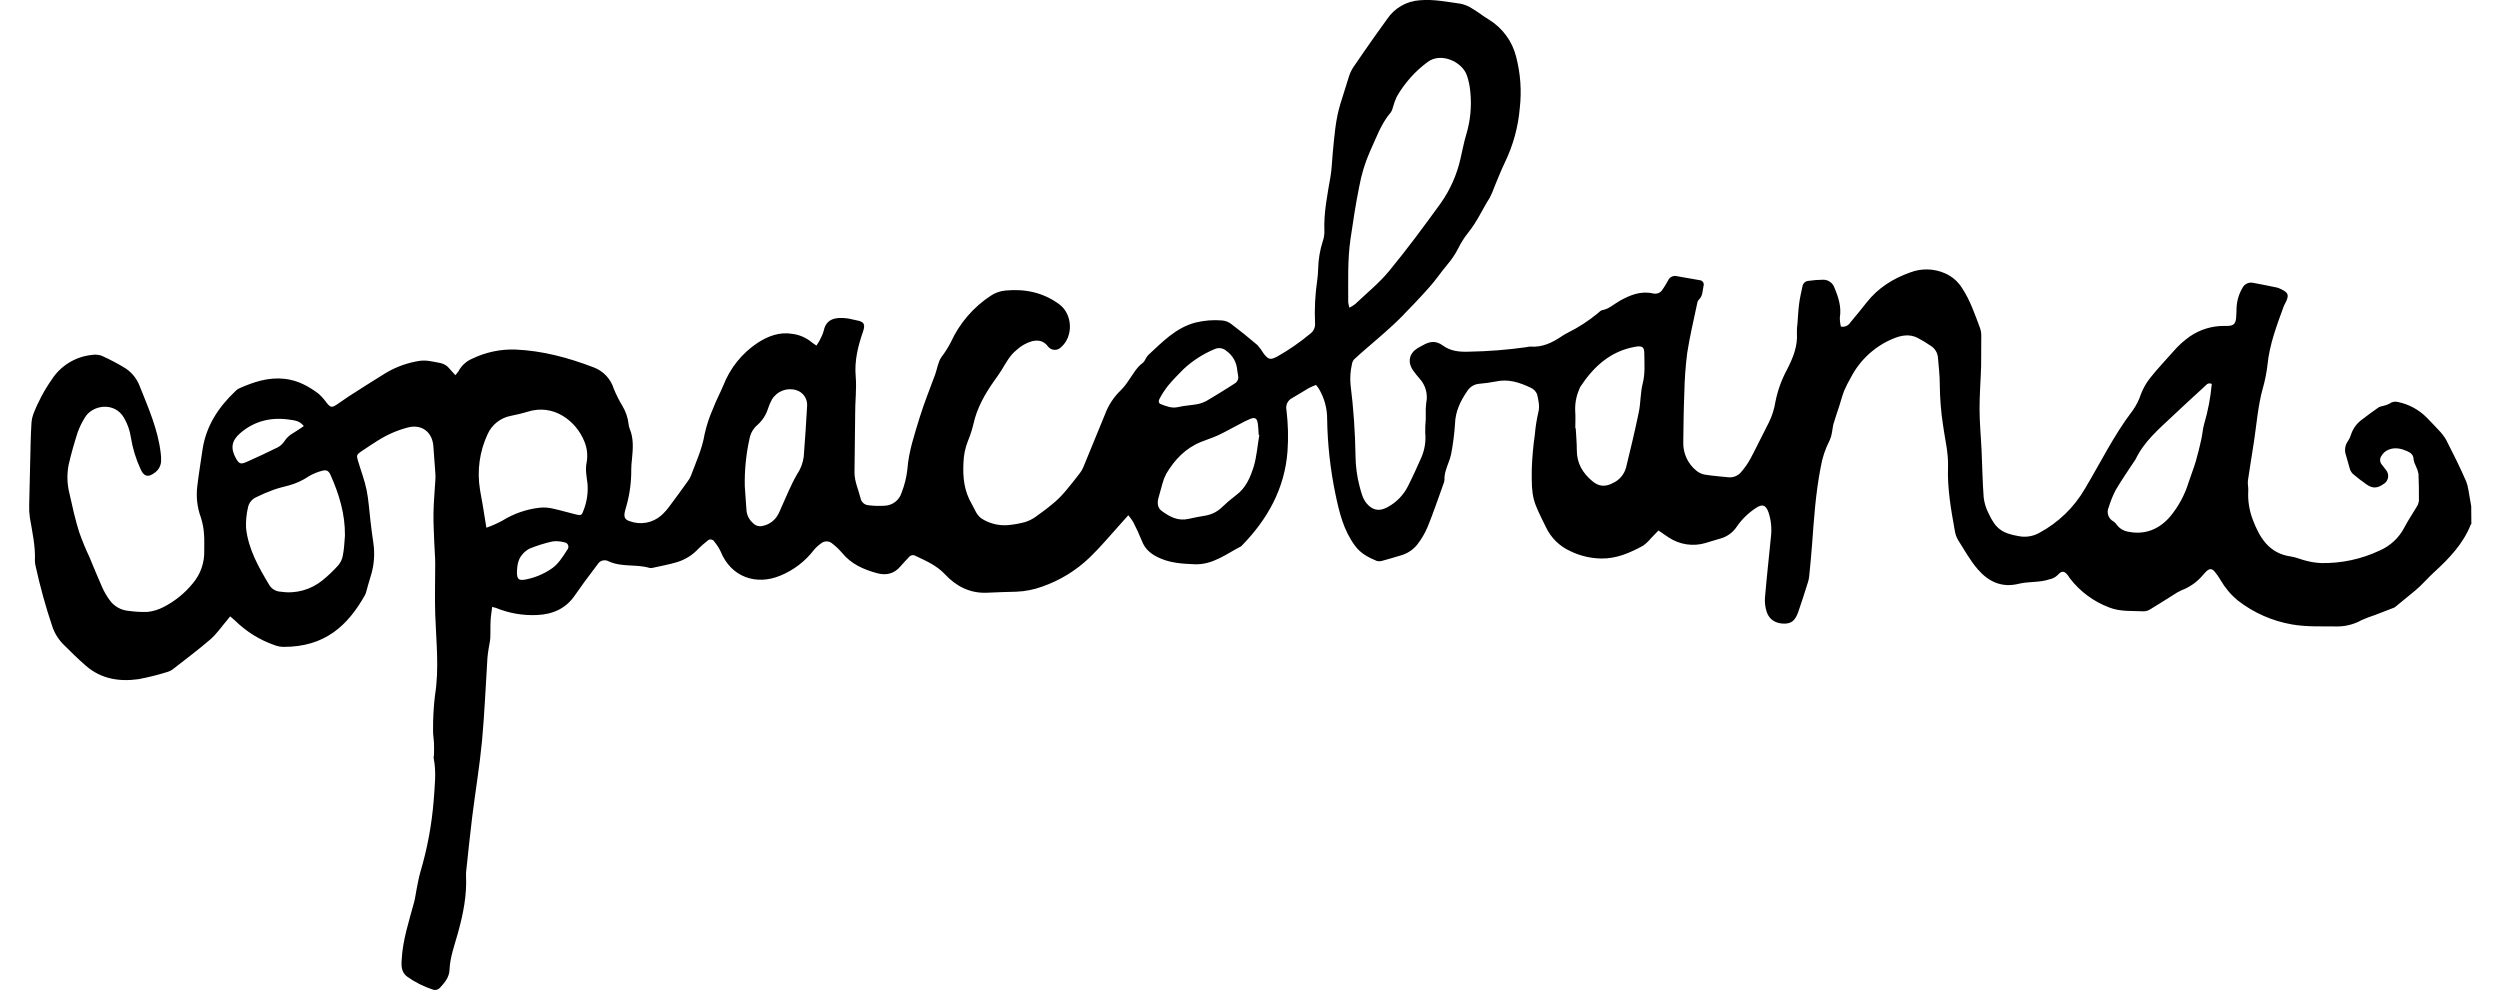
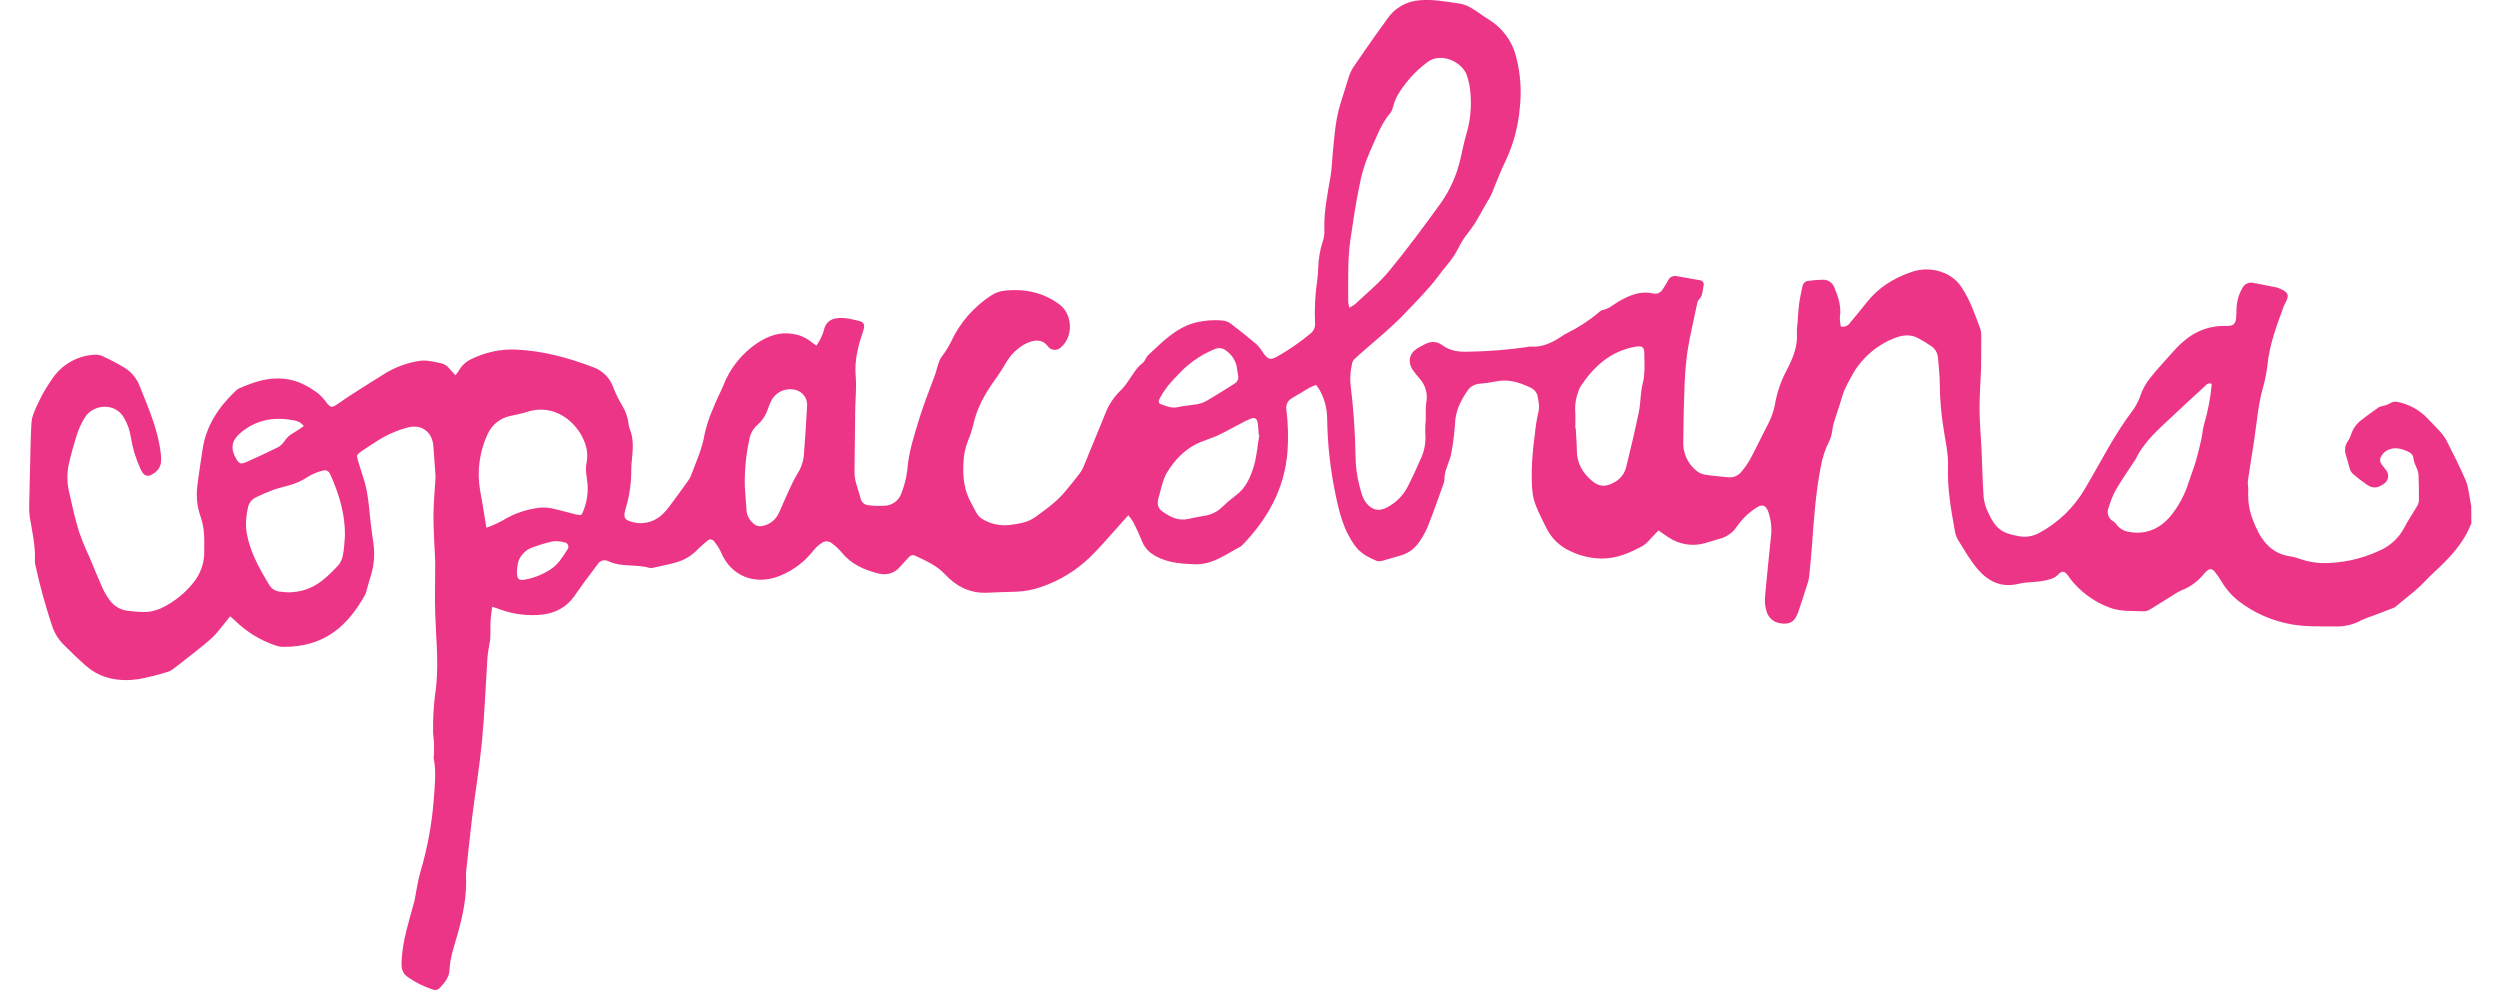
- <svg xmlns="http://www.w3.org/2000/svg" id="Layer_1" width="240px" height="95px" data-name="Layer 1" viewBox="0 0 850.67 344.62">
+ <svg xmlns="http://www.w3.org/2000/svg" id="Layer_1" width="240px" height="95px" fill="#ed3587" data-name="Layer 1" viewBox="0 0 850.67 344.62">
  <g id="zsnIUx.tif">
    <path d="M863.52,188.24c-.06,0-.16.09-.18.15-2.67,6.73-7.51,11.79-12.73,16.57-1.7,1.56-3.25,3.29-4.92,4.9-.92.89-1.91,1.7-2.89,2.51-1.72,1.43-3.46,2.84-5.19,4.25a4.12,4.12,0,0,1-.95.72c-2.21.88-4.43,1.73-6.65,2.57a46.74,46.74,0,0,0-4.69,1.78,17.45,17.45,0,0,1-8.26,2.22c-5.35-.09-10.8.22-16-.7a42.63,42.63,0,0,1-18.9-8.36,26.15,26.15,0,0,1-6-7.13,21.3,21.3,0,0,0-2.06-2.94c-1-1.1-1.76-1.07-2.87-.06a21.07,21.07,0,0,0-1.45,1.6,18.31,18.31,0,0,1-7.2,5,19.3,19.3,0,0,0-3.1,1.77c-2.58,1.6-5.12,3.25-7.72,4.81a4.35,4.35,0,0,1-2.25.74c-4.06-.2-8.25.19-12.1-1.34a31,31,0,0,1-13.7-10.15c-.19-.26-.34-.54-.53-.8-1.37-1.88-2.27-2-3.78-.29a5.7,5.7,0,0,1-2.85,1.45c-3.47,1.18-7.18.68-10.59,1.53-6.07,1.51-10.62-.78-14.3-5-2.7-3.11-4.72-6.81-6.94-10.32a8.94,8.94,0,0,1-1.09-3.16c-1.31-7.32-2.63-14.65-2.36-22.14.18-5-1.11-9.84-1.76-14.74a99.8,99.8,0,0,1-1.11-14.09c0-3.11-.39-6.22-.64-9.32a5.3,5.3,0,0,0-2.37-4,41.93,41.93,0,0,0-4.71-2.85c-2.79-1.44-5.66-.9-8.37.2a29.1,29.1,0,0,0-14.89,13.62,44.65,44.65,0,0,0-2.28,4.49c-.68,1.69-1.12,3.48-1.68,5.21-.68,2.12-1.43,4.23-2.06,6.37-.29,1-.32,2-.54,3a10.06,10.06,0,0,1-.78,2.71,32,32,0,0,0-3.16,9.5c-1.74,8.9-2.35,17.9-3,26.92-.25,3.66-.66,7.31-1,11a10.46,10.46,0,0,1-.44,2.11c-1.09,3.43-2.17,6.86-3.35,10.26-1.07,3.07-2.39,4.11-4.89,4.12-2.94,0-5.24-1.38-6.12-4.1a12.92,12.92,0,0,1-.6-4.93c.6-7.08,1.39-14.14,2.08-21.21a19.57,19.57,0,0,0-.85-8.53c-.93-2.63-2.24-3-4.5-1.42a23.92,23.92,0,0,0-6.48,6.32,10.14,10.14,0,0,1-6.12,4.34c-1.62.43-3.21,1-4.82,1.45A15.3,15.3,0,0,1,584,192.92c-1.14-.73-2.24-1.52-3.57-2.43-.88.92-1.74,1.84-2.63,2.73a13.84,13.84,0,0,1-2.78,2.6c-4.51,2.44-9.11,4.5-14.49,4.43a25.47,25.47,0,0,1-10.77-2.56,17.14,17.14,0,0,1-8.56-8.45c-4.55-9.2-5-9.87-4.89-20.15a112.18,112.18,0,0,1,1.06-11.92,56.21,56.21,0,0,1,1.26-8c.5-1.88,0-4.12-.46-6.1a4.24,4.24,0,0,0-2.23-2.3c-3.86-1.83-7.84-3.16-12.25-2.15a52.1,52.1,0,0,1-5.7.78,5.43,5.43,0,0,0-4.13,2.51c-2.39,3.49-4.16,7.08-4.28,11.49a86.67,86.67,0,0,1-1.34,10.43,15.55,15.55,0,0,1-.83,2.75c-.71,2-1.59,4-1.5,6.25a4.5,4.5,0,0,1-.42,1.61c-1.8,5-3.49,10-5.47,14.85a27.32,27.32,0,0,1-3.62,6.15,11.3,11.3,0,0,1-6,3.82c-2,.59-4,1.22-6,1.74a3.59,3.59,0,0,1-2.1.08c-2.87-1.21-5.57-2.57-7.54-5.26-4-5.41-5.48-11.61-6.82-18a139.14,139.14,0,0,1-2.89-26.17,20.35,20.35,0,0,0-3-10.71c-.21-.33-.48-.63-.87-1.14a24.29,24.29,0,0,0-2.54,1.11c-1.94,1.12-3.8,2.37-5.76,3.45a3.76,3.76,0,0,0-2,4.18,75.71,75.71,0,0,1,.37,14.37c-1,13.1-7,23.75-16,32.94a.78.78,0,0,1-.18.16c-5.19,2.67-9.87,6.51-16.26,6.24-4-.17-8-.39-11.74-2-3-1.25-5.38-3-6.58-6.22a68.54,68.54,0,0,0-3-6.52,19.39,19.39,0,0,0-1.68-2.33c-1.06,1.19-1.9,2.13-2.74,3.06-3.55,3.9-6.91,8-10.7,11.64A45.39,45.39,0,0,1,365.91,210a29.61,29.61,0,0,1-9.13,1.81c-3.36.09-6.72.18-10.07.35-6,.3-10.86-2.24-14.71-6.37-3-3.21-6.74-4.75-10.46-6.54a1.7,1.7,0,0,0-2.14.54c-1,1.05-2,2.08-2.93,3.18-2.22,2.63-5,3.26-8.21,2.38-4.71-1.29-9-3.19-12.2-7.14a21.76,21.76,0,0,0-3.3-3.13,3,3,0,0,0-4-.05,12.48,12.48,0,0,0-2.45,2.25,28.21,28.21,0,0,1-11.71,8.94c-8.3,3.47-17.11.58-20.77-8.43a16.38,16.38,0,0,0-2.18-3.4,1.52,1.52,0,0,0-2.48-.25,36.71,36.71,0,0,0-3.06,2.68,16.63,16.63,0,0,1-7.66,4.75c-2.68.79-5.43,1.29-8.16,1.9a2.5,2.5,0,0,1-1.19.06c-4.68-1.4-9.78-.17-14.34-2.34a2.84,2.84,0,0,0-3.78,1.1c-1.54,2-3.08,4.08-4.6,6.14-1.09,1.48-2.17,3-3.2,4.5-3.16,4.73-7.76,6.76-13.26,7a33.39,33.39,0,0,1-14.3-2.47,11.41,11.41,0,0,0-1.35-.36c-.2,1.71-.47,3.27-.55,4.85-.11,2,0,4-.11,6-.06,1.17-.37,2.33-.54,3.5s-.36,2.2-.44,3.31c-.62,9.65-1,19.33-1.89,29-.85,8.9-2.34,17.74-3.44,26.62-.8,6.43-1.43,12.87-2.13,19.31a6.16,6.16,0,0,0,0,1c.33,6.86-1,13.44-2.83,20-1.15,4.21-2.75,8.36-2.92,12.81-.1,2.57-1.65,4.43-3.31,6.2a2.28,2.28,0,0,1-2.61.63,33.27,33.27,0,0,1-8.75-4.41c-2-1.44-2.15-3.44-2-5.76.33-7,2.57-13.63,4.37-20.34.37-1.38.51-2.82.8-4.22.42-2,.75-4.09,1.32-6.08a120.78,120.78,0,0,0,4.66-24.94c.33-4.89,1-9.88,0-14.81a5.65,5.65,0,0,1,.11-1.17c0-1.34.09-2.68,0-4-.06-1.51-.36-3-.32-4.52a96.23,96.23,0,0,1,.67-12.21c1.52-9.43.39-18.81.08-28.22-.19-5.83,0-11.67,0-17.5,0-2.48-.24-4.95-.33-7.42-.12-3.51-.34-7-.27-10.54.08-3.83.44-7.65.66-11.48a15,15,0,0,0,0-1.92c-.23-3.19-.49-6.38-.7-9.57-.32-5-4.06-7.88-8.9-6.6a37.26,37.26,0,0,0-10.51,4.59c-2,1.24-3.88,2.54-5.81,3.81-1.45,1-1.59,1.35-1.1,3,1,3.43,2.33,6.81,3.05,10.31s.93,7.28,1.37,10.93c.31,2.53.6,5.07,1,7.6a25.77,25.77,0,0,1-.95,11.61c-.51,1.59-.93,3.22-1.39,4.83a7.52,7.52,0,0,1-.53,1.59c-6.06,10.81-14.09,18.2-28.48,18.13a9,9,0,0,1-3-.58,36.92,36.92,0,0,1-13.76-8.51c-.5-.5-1.07-.93-1.77-1.53-.47.58-.83,1.06-1.22,1.52-1.86,2.18-3.5,4.62-5.65,6.48-4.23,3.66-8.73,7-13.14,10.45a4.87,4.87,0,0,1-1.69.86,87.85,87.85,0,0,1-10.22,2.56c-6.63.94-13-.07-18.24-4.61-2.78-2.4-5.4-5-8-7.59a16.18,16.18,0,0,1-3.82-6.31,197.87,197.87,0,0,1-5.74-20.77,7.31,7.31,0,0,1-.27-1.89c.23-5.16-.93-10.15-1.77-15.19a23.58,23.58,0,0,1-.22-4.3q.21-10.8.5-21.59c.06-2.4.15-4.79.31-7.18a9.91,9.91,0,0,1,.6-2.78,56.05,56.05,0,0,1,6.39-12.05A18.93,18.93,0,0,1,35,129.34a6.68,6.68,0,0,1,3.29.3A73.31,73.31,0,0,1,46.56,134a12.93,12.93,0,0,1,5,6.31c3,7.5,6.26,14.9,7.26,23a15.69,15.69,0,0,1,.14,3.34,5.28,5.28,0,0,1-2.29,3.79c-2.24,1.66-3.67,1.29-4.82-1.28A42.31,42.31,0,0,1,48.44,158a18.79,18.79,0,0,0-2.38-6.74c-3.31-5.75-11.06-4.48-13.61-.12a26.91,26.91,0,0,0-2.52,5.16c-1.2,3.71-2.27,7.48-3.15,11.29a22.82,22.82,0,0,0,.28,10c1,4.53,2,9.05,3.39,13.48a95.57,95.57,0,0,0,3.64,8.84c1.45,3.46,2.84,6.95,4.38,10.37A25.11,25.11,0,0,0,41,214.66a9.07,9.07,0,0,0,6.9,3.85,36.13,36.13,0,0,0,6.44.33,15.7,15.7,0,0,0,5.45-1.67A31.83,31.83,0,0,0,70,208.93a16.83,16.83,0,0,0,4-11.51c-.06-1.84.11-3.69-.07-5.52A23.19,23.19,0,0,0,72.84,186,23.31,23.31,0,0,1,71.59,175c.5-4.2,1.19-8.39,1.8-12.58,1.21-8.31,5.56-14.87,11.52-20.51a4.33,4.33,0,0,1,1.14-.86c5.07-2.24,10.14-4,15.94-3.38,4.63.53,8.36,2.57,11.88,5.24a20.33,20.33,0,0,1,2.84,3.22c1.32,1.55,1.68,1.64,3.43.53,1.42-.9,2.74-1.94,4.15-2.85,4.31-2.76,8.61-5.52,13-8.21a32.57,32.57,0,0,1,11.91-4.21,11.85,11.85,0,0,1,3.32.1c1.26.15,2.51.47,3.76.7a5.36,5.36,0,0,1,3.17,2c.6.72,1.26,1.38,2,2.22a10.66,10.66,0,0,0,1.14-1.45,9.53,9.53,0,0,1,4.7-4.28,32,32,0,0,1,15.09-3.2c9.46.4,18.45,2.84,27.22,6.2a11.53,11.53,0,0,1,7,7.39,42.46,42.46,0,0,0,3.12,6.2,15.58,15.58,0,0,1,2.05,6.09,5.53,5.53,0,0,0,.37,1.63c1.46,3.46,1.17,7,.82,10.64a31.14,31.14,0,0,0-.25,3.58,45.46,45.46,0,0,1-1.83,13.26,17.24,17.24,0,0,0-.48,1.86c-.26,1.59.19,2.42,1.76,2.92a10.91,10.91,0,0,0,11-2,21.37,21.37,0,0,0,3-3.38c2.12-2.8,4.16-5.66,6.21-8.51a8.12,8.12,0,0,0,1.09-1.86c1.77-4.78,3.93-9.4,4.79-14.53a47,47,0,0,1,3-9.07c1-2.68,2.4-5.23,3.51-7.89a31.46,31.46,0,0,1,12-14.9c3.6-2.31,7.53-3.83,12-3.1a13.05,13.05,0,0,1,6.73,2.89c.47.4,1,.72,1.71,1.2a21.31,21.31,0,0,0,1.17-1.91,15.56,15.56,0,0,0,1.38-3.31c.87-4.15,4.15-4.75,8.08-4.27,1.1.13,2.18.49,3.28.68,2.71.48,3.19,1.37,2.29,4-1.74,5-3,10.13-2.53,15.5.38,4.47-.23,8.91-.19,13.37,0,.16,0,.32,0,.48-.08,6.55-.18,13.09-.23,19.64,0,3.18,1.39,6,2.13,9.05a3,3,0,0,0,2.74,2.37,28.61,28.61,0,0,0,5.72.16,6.4,6.4,0,0,0,5.83-4.58,32.07,32.07,0,0,0,2-8.09c.45-6.27,2.51-12.21,4.31-18.16,1.53-5,3.57-9.91,5.36-14.87.73-2,1-4.32,2.15-6a35.36,35.36,0,0,0,3.3-5.21A38.42,38.42,0,0,1,348,108.68a10.92,10.92,0,0,1,4.91-1.74c6.82-.68,13.21.62,18.85,4.77,4.66,3.42,5,11.17.63,14.95a3,3,0,0,1-4.59-.3c-1.47-1.93-3.31-2.3-5.54-1.78a13.3,13.3,0,0,0-5.31,3c-2.44,1.95-3.72,4.51-5.25,7-.8,1.29-1.69,2.52-2.57,3.76-3.26,4.6-6,9.43-7.24,15a39.19,39.19,0,0,1-2,6.14,22.43,22.43,0,0,0-1.49,7.45c-.27,5.06.23,9.79,2.87,14.3,1.16,2,1.72,4.23,4,5.44a14.82,14.82,0,0,0,8.76,1.94,34.56,34.56,0,0,0,5.66-1,13,13,0,0,0,3.83-1.87c2.29-1.6,4.52-3.31,6.65-5.12a34.3,34.3,0,0,0,3.84-3.94c1.71-2,3.33-4.09,4.94-6.18a9.13,9.13,0,0,0,1.19-2.06q3.8-9.19,7.55-18.4a22.4,22.4,0,0,1,5.47-8.35,21.18,21.18,0,0,0,2.69-3.35c1.58-2.2,2.82-4.67,5.1-6.3a4.11,4.11,0,0,0,.81-1.17,7,7,0,0,1,.91-1.4c5-4.6,9.66-9.61,16.59-11.4a29,29,0,0,1,9.28-.72,6.09,6.09,0,0,1,3.07,1.2c3.12,2.36,6.18,4.81,9.15,7.36a20.66,20.66,0,0,1,2.26,3.07c1.65,2.09,2.36,2.14,4.65.93A78.43,78.43,0,0,0,459.13,122a4.14,4.14,0,0,0,1.71-3.71,77.28,77.28,0,0,1,.74-14.81,37.27,37.27,0,0,0,.35-4.3,33.81,33.81,0,0,1,1.6-9.42,10,10,0,0,0,.56-3.53c-.26-6.46,1.06-12.72,2.13-19,.47-2.74.52-5.55.79-8.33.57-5.72.94-11.48,2.66-17,1-3.2,2-6.41,3-9.59a13.51,13.51,0,0,1,1.55-3.23c2.55-3.77,5.17-7.5,7.79-11.22,1.29-1.83,2.62-3.64,3.92-5.46a14.83,14.83,0,0,1,11.38-6.56c4.88-.42,9.56.57,14.29,1.22a11.83,11.83,0,0,1,4.13,1.77c1.92,1.14,3.68,2.55,5.59,3.71a21.12,21.12,0,0,1,9.55,13,48.72,48.72,0,0,1,1.27,17.81A53.77,53.77,0,0,1,527,62.2c-1.36,2.8-2.47,5.72-3.69,8.59a26.2,26.2,0,0,1-1.6,3.75c-2.54,4-4.47,8.46-7.52,12.2a30.1,30.1,0,0,0-3.46,5.44,29.37,29.37,0,0,1-3.85,5.75c-2.16,2.56-4,5.35-6.26,7.86-3.06,3.47-6.28,6.81-9.51,10.13-1.84,1.89-3.8,3.66-5.76,5.42s-4.1,3.55-6.15,5.33c-1.62,1.41-3.26,2.79-4.8,4.28a3.25,3.25,0,0,0-.73,1.72,22.51,22.51,0,0,0-.49,6.88,228.54,228.54,0,0,1,1.75,24.88,43.36,43.36,0,0,0,1.41,10.66c.58,2.1,1,4.15,2.39,5.88,2,2.45,4.39,3,7.22,1.46a16.8,16.8,0,0,0,7.17-7.22c1.7-3.34,3.25-6.77,4.77-10.21a17.31,17.31,0,0,0,1.32-8.44,41.54,41.54,0,0,1,.18-4.78c0-.55,0-1.09,0-1.64a26.62,26.62,0,0,1,.15-4,9.58,9.58,0,0,0-2.24-8.48,31.3,31.3,0,0,1-2.38-3c-1.93-2.87-1.31-5.8,1.58-7.64.54-.34,1.13-.6,1.68-.92,2.4-1.4,4.58-1.94,7.2,0s5.8,2.25,9,2.12a163.57,163.57,0,0,0,20.07-1.57,6.19,6.19,0,0,1,1.42-.2c4.07.31,7.48-1.32,10.73-3.5a18.81,18.81,0,0,1,2.27-1.34,53.67,53.67,0,0,0,10.44-6.78c.5-.4,1-1,1.56-1.07,2.39-.44,4.07-2.11,6.07-3.24,3.57-2,7.34-3.57,11.63-2.57a3,3,0,0,0,3.31-1.41,32.85,32.85,0,0,0,1.87-3.07,2.68,2.68,0,0,1,3.17-1.53c2.59.48,5.19.93,7.79,1.37a1.53,1.53,0,0,1,1.41,2.05c-.37,1.68-.22,3.55-1.73,4.85a2,2,0,0,0-.45,1.09c-1.2,5.79-2.61,11.55-3.5,17.38a127,127,0,0,0-1,13.85c-.24,5.75-.3,11.5-.37,17.25a12.27,12.27,0,0,0,4.57,9.89,6.34,6.34,0,0,0,2.94,1.37c2.68.43,5.4.63,8.1.91a5.08,5.08,0,0,0,4.52-1.78,26.27,26.27,0,0,0,3.27-4.69c2.22-4.16,4.23-8.43,6.41-12.61a25.33,25.33,0,0,0,2.3-7.28,39.62,39.62,0,0,1,3.95-11c2.11-4.1,3.87-8.24,3.51-13a22,22,0,0,1,.21-3.34c.17-2.22.27-4.45.56-6.66s.76-4.23,1.22-6.33a2.25,2.25,0,0,1,2.11-1.71,37.41,37.41,0,0,1,5.24-.39,4.17,4.17,0,0,1,3.78,2.91c1.38,3.26,2.42,6.59,1.84,10.25a11.6,11.6,0,0,0,.37,3.16,3.14,3.14,0,0,0,3.32-1.48c1.88-2.28,3.8-4.54,5.61-6.88,4-5.12,9.19-8.34,15.18-10.49a15.94,15.94,0,0,1,12.16.31,13.21,13.21,0,0,1,5.88,5.06c2.87,4.33,4.49,9.18,6.3,14a6.88,6.88,0,0,1,.43,2.34c0,3.59,0,7.18-.05,10.76-.14,5-.57,10.05-.55,15.08,0,4.86.49,9.72.71,14.58.25,5.42.32,10.86.73,16.27a16.44,16.44,0,0,0,1.67,5.44c2.49,5.4,4.72,7,10.58,8a10.47,10.47,0,0,0,7-1.09,40.5,40.5,0,0,0,16-15.42c5.45-9.11,10.11-18.72,16.6-27.2a21.13,21.13,0,0,0,2.9-5.73,21.22,21.22,0,0,1,3.33-5.79c2.48-3.13,5.23-6,7.88-9a31.45,31.45,0,0,1,5.82-5.31,20.84,20.84,0,0,1,12-3.68c.4,0,.8,0,1.2,0,2-.07,2.7-.68,2.92-2.71.13-1.19.1-2.4.16-3.59a15,15,0,0,1,2-6.84,3.39,3.39,0,0,1,3.8-1.86c2.75.5,5.49,1.07,8.23,1.63a5.5,5.5,0,0,1,1.12.41c3,1.33,3.28,2.25,1.77,5.12a7.17,7.17,0,0,0-.43.85c-2.43,6.68-5,13.32-5.71,20.49a51.06,51.06,0,0,1-1.63,8.2c-1.68,6-2.14,12.27-3.06,18.43-.68,4.58-1.49,9.14-2.13,13.72-.16,1.16.2,2.38.12,3.56a24.14,24.14,0,0,0,1.59,10.11c2.34,6.19,5.66,11.73,13.22,12.77,1.87.26,3.65,1.12,5.51,1.54a25.44,25.44,0,0,0,5.18.76,45.77,45.77,0,0,0,20.22-4.35,17.52,17.52,0,0,0,8.61-8c1.27-2.47,2.88-4.77,4.28-7.17a4.94,4.94,0,0,0,.82-2.22c0-3.11,0-6.23-.15-9.34a10.11,10.11,0,0,0-.92-2.7,7.58,7.58,0,0,1-.78-2.23c0-1.67-1-2.44-2.32-3-2-.85-4.06-1.38-6.27-.53a5,5,0,0,0-2.66,2.29,2.45,2.45,0,0,0,.14,2.91c.49.63,1,1.24,1.47,1.89a3.26,3.26,0,0,1-.95,5c-2.07,1.44-3.69,1.52-5.76.09-1.64-1.13-3.22-2.36-4.75-3.65a4.09,4.09,0,0,1-1.1-1.79c-.5-1.5-.81-3.06-1.3-4.57a5.41,5.41,0,0,1,.7-5.23,7.72,7.72,0,0,0,1-2.14,10.38,10.38,0,0,1,3.51-5c2-1.57,4.08-3.06,6.17-4.53a6,6,0,0,1,1.58-.48,8,8,0,0,0,2.17-.79,3.41,3.41,0,0,1,2.94-.55A19.59,19.59,0,0,1,848,151.2c1.38,1.45,2.81,2.85,4.14,4.34a17,17,0,0,1,2.62,3.41c2.39,4.7,4.77,9.41,6.86,14.24.86,2,1,4.32,1.44,6.5.16.77.28,1.54.41,2.31ZM472.8,112.9a13,13,0,0,0,2-1.24c4-3.8,8.36-7.31,11.84-11.54,6.3-7.64,12.19-15.63,18-23.66A43.36,43.36,0,0,0,511.49,61c.67-2.8,1.16-5.65,2-8.39a37.93,37.93,0,0,0,1.41-14.94,23.38,23.38,0,0,0-1.24-5.82c-1.72-4.63-9-8-13.64-4.49a39.06,39.06,0,0,0-10.75,12.11,23.68,23.68,0,0,0-1.3,3.59,5.47,5.47,0,0,1-.69,1.75c-3.54,4.06-5.19,9.16-7.41,13.9a54.14,54.14,0,0,0-3.62,11.89C475,76.7,474.08,82.88,473.18,89c-1.06,7.29-.76,14.65-.79,22A10.2,10.2,0,0,0,472.8,112.9ZM172.26,189.53a38.06,38.06,0,0,0,5.47-2.41A31.22,31.22,0,0,1,191,182.54a13.48,13.48,0,0,1,4.49.35c2.73.59,5.41,1.41,8.13,2.06,1.62.38,1.92.18,2.45-1.41a20.68,20.68,0,0,0,1.4-9.39c-.31-2.37-.79-4.86-.34-7.13a13,13,0,0,0-.83-7.72c-2.84-6.9-10.57-13.09-19.75-10.15-1.9.61-3.86,1-5.82,1.43a11.08,11.08,0,0,0-8,6.27,33,33,0,0,0-2.7,19.41c.24,1.66.6,3.3.88,4.95C171.33,183.79,171.74,186.38,172.26,189.53ZM123,192.29c.09-7.46-2-14.38-5-21.1-.63-1.43-1.37-1.92-2.85-1.51a16.9,16.9,0,0,0-4.83,2,23.29,23.29,0,0,1-6.94,3.15c-1.78.47-3.58.89-5.3,1.51a55,55,0,0,0-5.93,2.54,5,5,0,0,0-2.87,3.38,26.86,26.86,0,0,0-.72,7.33c.78,7.42,4.42,13.77,8.16,20a4.85,4.85,0,0,0,3.8,2.21,18.6,18.6,0,0,0,14.63-3.93,48.74,48.74,0,0,0,5.55-5.28,7.17,7.17,0,0,0,1.57-3.4C122.73,196.92,122.81,194.6,123,192.29Zm650.1-52.85c-1.35-.57-1.94.38-2.59,1-3.72,3.4-7.43,6.8-11.09,10.26-4.8,4.54-9.9,8.83-12.83,15a1.85,1.85,0,0,1-.14.2c-2.27,3.47-4.66,6.88-6.76,10.45a34.18,34.18,0,0,0-2.44,6,3.77,3.77,0,0,0,1.66,5,3.45,3.45,0,0,1,1,1,6.28,6.28,0,0,0,4.18,2.58c5.93,1.19,10.88-1,14.57-5.33a34.8,34.8,0,0,0,6.44-12c.79-2.42,1.75-4.8,2.47-7.24s1.33-5.07,1.91-7.63c.4-1.78.49-3.64,1-5.37A71.53,71.53,0,0,0,773.12,139.44ZM551.47,154.9h.15c.13,2.55.38,5.1.38,7.66,0,4.51,2,7.89,5.38,10.73,2.45,2.07,4.73,2,7.29.63a8.27,8.27,0,0,0,4.48-5.36c1.57-6.43,3.12-12.87,4.45-19.35.67-3.27.52-6.72,1.35-9.93.9-3.51.56-7,.55-10.45,0-2.29-.8-2.73-3.08-2.33-8.66,1.49-14.5,6.86-19.16,13.88a5.48,5.48,0,0,0-.48,1.09,17,17,0,0,0-1.34,7.46C551.59,150.9,551.47,152.91,551.47,154.9Zm-110,2.35-.25-.07c-.12-1.43-.13-2.88-.38-4.28s-.93-1.89-2.41-1.34a39,39,0,0,0-4.08,2c-2.41,1.24-4.76,2.59-7.21,3.74-1.95.91-4,1.53-6,2.34-5.42,2.19-9.22,6.2-12.13,11.12a15.57,15.57,0,0,0-1.3,3.33c-.49,1.59-.84,3.22-1.33,4.81-.56,1.84-.48,3.68,1.09,4.81,2.74,2,5.67,3.6,9.32,2.73,1.94-.46,3.91-.78,5.88-1.13a10.81,10.81,0,0,0,5.51-2.69,57.17,57.17,0,0,1,5.08-4.37c3.53-2.54,5.07-6.35,6.27-10.17C440.54,164.57,440.8,160.86,441.43,157.25ZM262.25,175.17c.2,2.86.38,5.72.61,8.58a6.61,6.61,0,0,0,2.21,4.13,3.45,3.45,0,0,0,3.49,1A7.83,7.83,0,0,0,273.8,185c.52-.89.87-1.88,1.3-2.82,1.74-3.76,3.24-7.66,5.33-11.22a14.26,14.26,0,0,0,2.34-6.14c.46-6,.87-11.93,1.19-17.9a5.33,5.33,0,0,0-3.74-5.29,7.37,7.37,0,0,0-8.51,3.22,17.88,17.88,0,0,0-1.41,3.29,12.56,12.56,0,0,1-3.61,5.56,8.25,8.25,0,0,0-2.81,4.88A69.56,69.56,0,0,0,262.25,175.17Zm171.8-38.56c-.13-.87-.3-1.73-.39-2.6a8.9,8.9,0,0,0-3.62-6,3.81,3.81,0,0,0-4.25-.65A36.24,36.24,0,0,0,415,134.33c-1.86,1.86-3.71,3.76-5.39,5.78a31,31,0,0,0-2.87,4.4c-.41.7-.58,1.65.43,2,1.92.73,3.8,1.52,6,1s4.41-.6,6.6-1a10.93,10.93,0,0,0,3.32-1.18c2.63-1.5,5.18-3.15,7.75-4.74.68-.42,1.36-.83,2-1.28A2.52,2.52,0,0,0,434.06,136.62ZM108.68,154.13c-1.43-1.84-3.13-1.95-4.78-2.21-6.51-1-12.37.36-17.4,4.7-3,2.57-3.4,5.29-1.47,8.73,1.07,1.91,1.64,2.18,3.64,1.3,3.64-1.62,7.26-3.28,10.83-5.06a6.25,6.25,0,0,0,2.43-2.21,8.62,8.62,0,0,1,3.12-2.86C106.25,155.8,107.4,155,108.68,154.13Zm74.21,50.74c0,2.54.56,3.1,2.82,2.73a24.12,24.12,0,0,0,8.84-3.54c2.66-1.66,4.24-4.31,5.88-6.86a1.56,1.56,0,0,0-1.06-2.59,10,10,0,0,0-4.22-.28,51.76,51.76,0,0,0-7.76,2.43,7.59,7.59,0,0,0-2.73,2.23C183.19,200.7,183,202.89,182.89,204.87Z" transform="translate(-12.85 -5.75)" />
  </g>
</svg>
